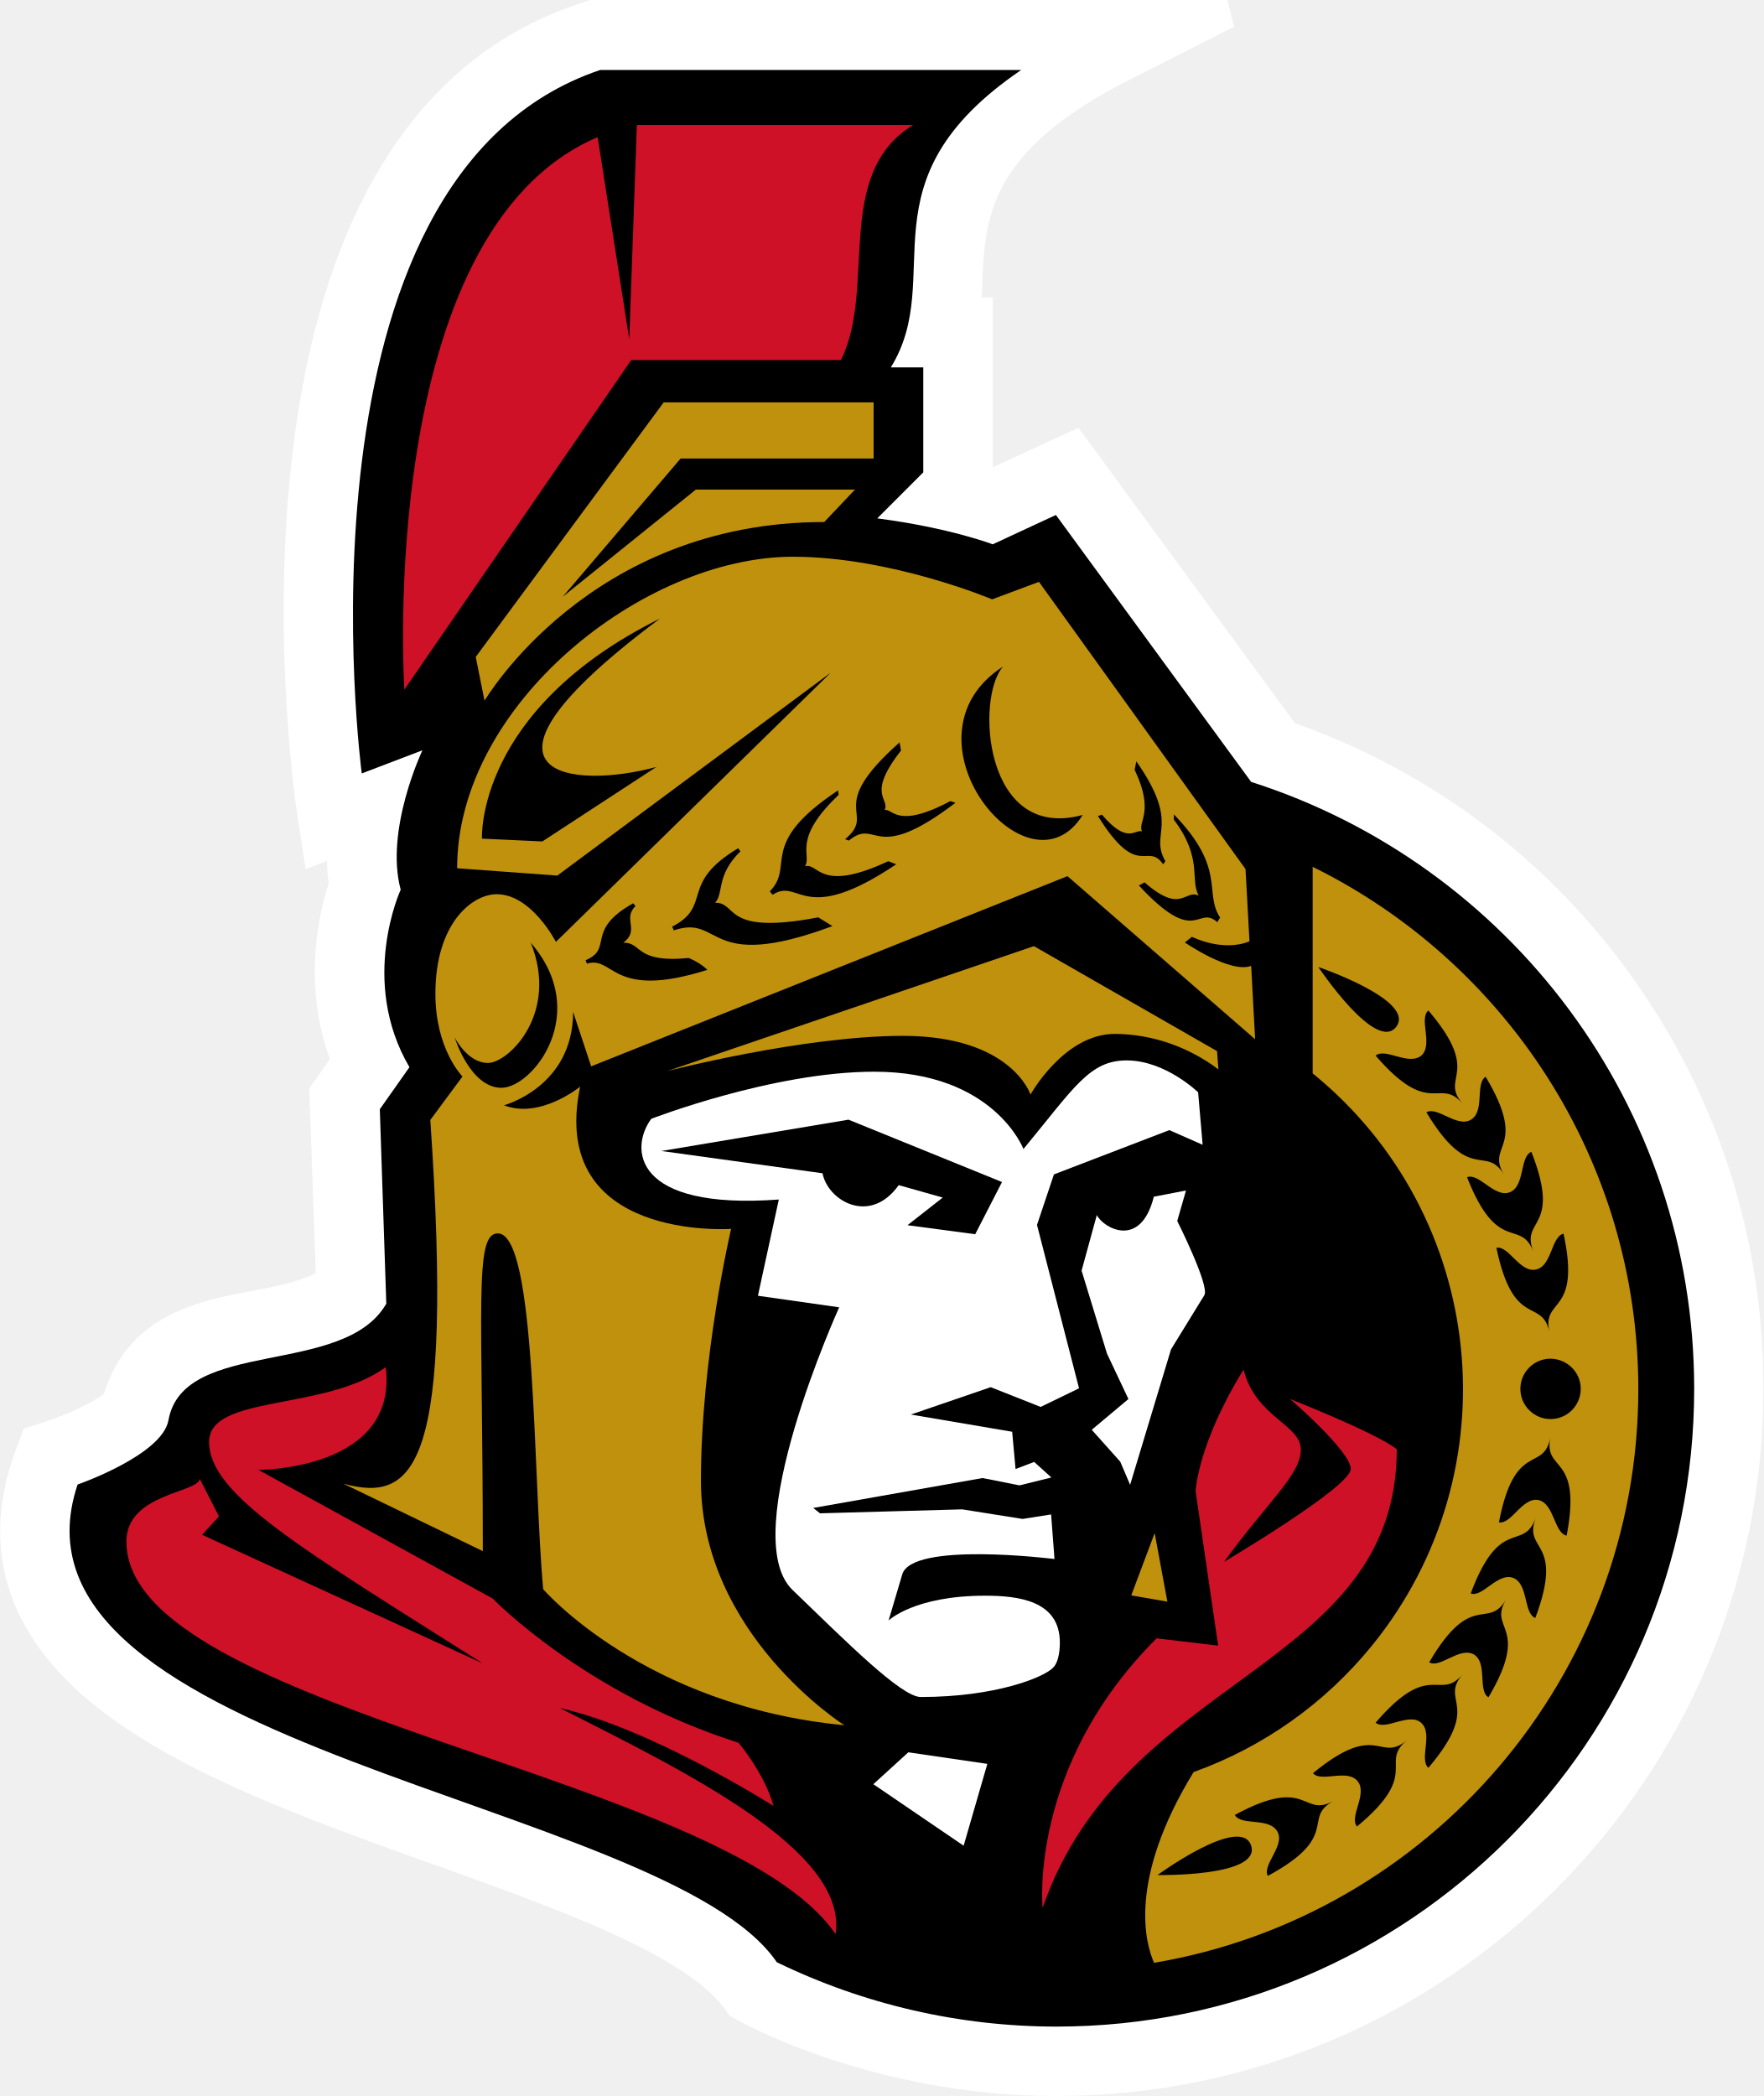
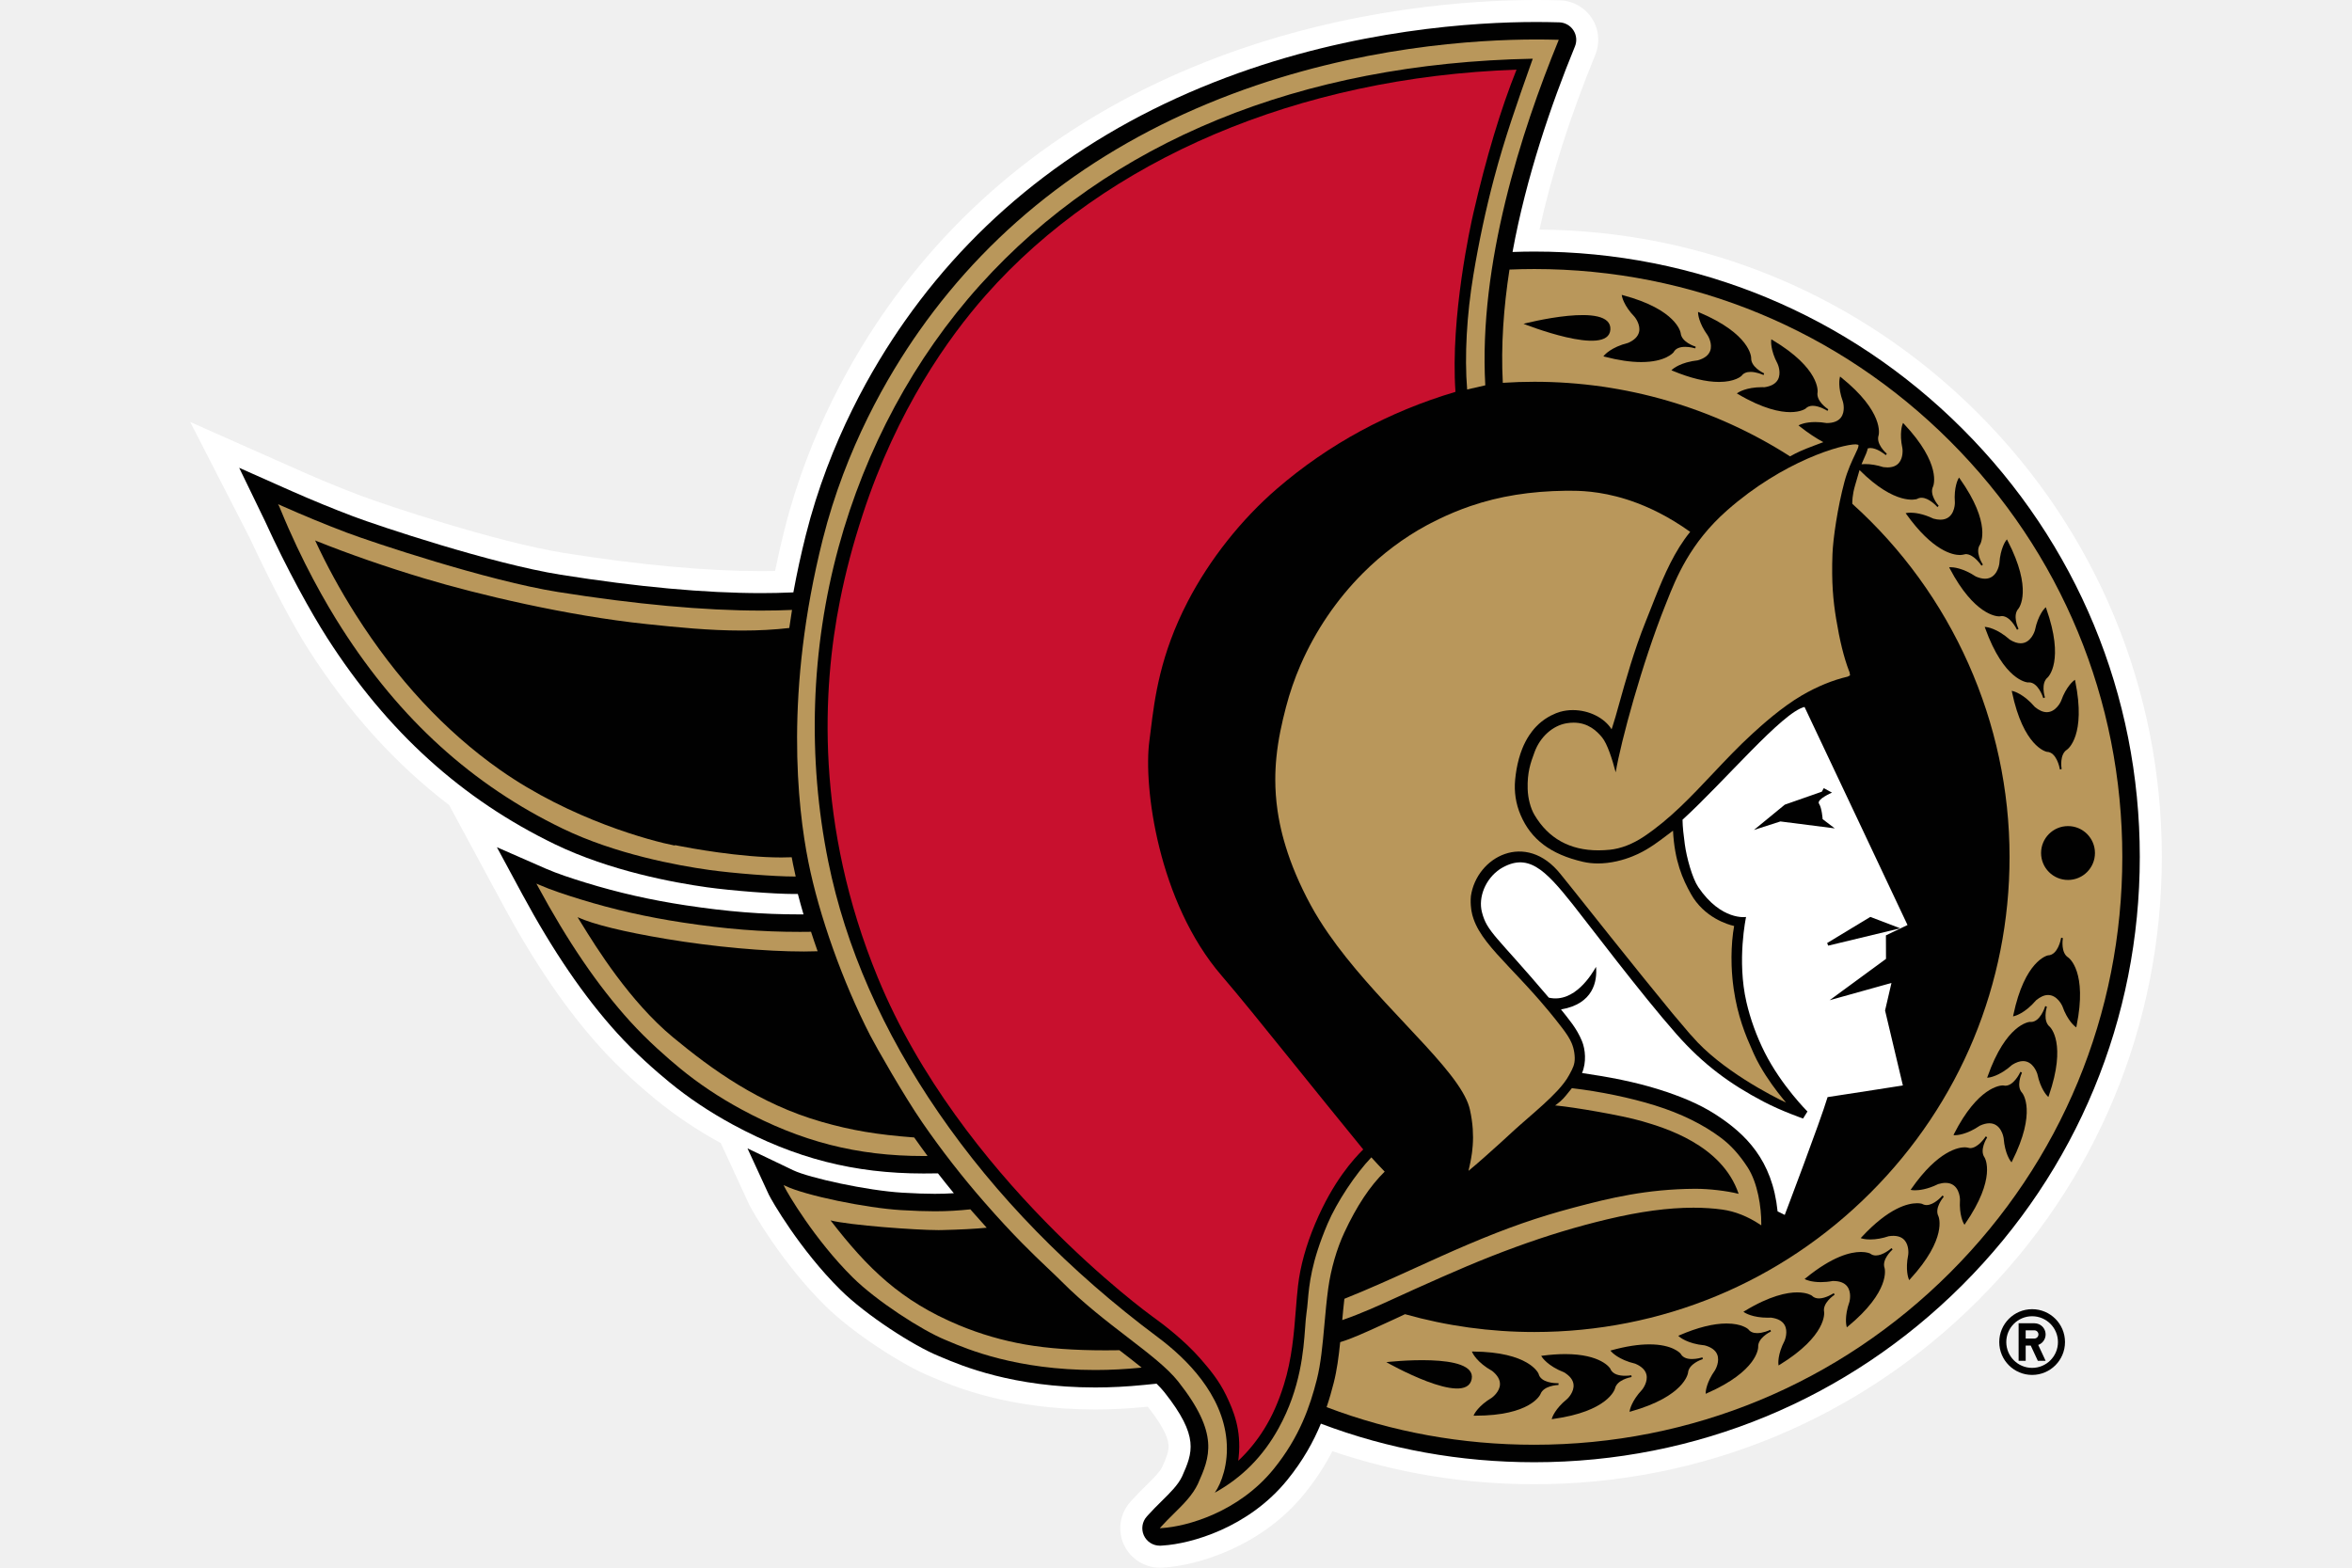
- <svg xmlns="http://www.w3.org/2000/svg" xmlns:xlink="http://www.w3.org/1999/xlink" version="1.1" id="Layer_1" x="0px" y="0px" width="625px" height="742.8px" viewBox="0 0 625 742.8" style="enable-background:new 0 0 625 742.8;" xml:space="preserve">
-   <style type="text/css">
- 	.st0{fill:#FFFFFF;}
- 	.st1{clip-path:url(#SVGID_2_);}
- 	.st2{fill:#CE1126;}
- 	.st3{fill:#BF910C;}
- </style>
-   <g>
-     <path class="st0" d="M374.4,742.8c-65.8,0-112.7-26.7-113.2-27l-2.7-1.5l-1.8-2.6c-14.4-19.2-59.1-35.2-102.3-50.7l-0.3-0.1   C91.4,638.5,26.6,615.3,6.3,571.1c-8.2-17.8-8.3-37.3-0.4-58.1l2.5-6.7l6.9-2.2c7.3-2.3,17.1-6.7,21.5-10.1   c8.8-28.3,34-33,52.4-36.5c8.4-1.6,16.4-3.1,22.7-6.3l-2.3-65.5l7.3-10.3c-9.7-26.7-3.9-51.6-0.4-62.4c-0.4-2.5-0.6-5.1-0.6-7.9   l-7.6,2.9l-2.8-18.3c-0.1-0.5-9.4-59.6-2.3-125.1c4.2-38.5,13.2-71.2,27-97.1c17.9-33.9,43.7-56.3,76.7-66.7L209,0h226l2.3,9.5   L400,28.4c-49.9,25.3-50.9,49-51.9,71.9c0,1.7-0.1,3.4-0.2,5.1h3.9v60.2l30.4-14l76.7,104.7c48.8,17.3,90.3,48.7,120.1,90.8   c30.2,42.6,46.1,92.8,45.9,145.2C625,630.4,512.6,742.8,374.4,742.8z" />
-     <path class="st0" d="M374.4,737.8c-63.8,0-108.8-25.2-110.7-26.3l-1.8-1l-1.2-1.7c-15.3-20.5-60.9-36.8-105-52.6   C94,634.1,30.2,611.2,10.8,569c-7.6-16.5-7.7-34.8-0.3-54.2l1.7-4.5l4.6-1.5c7.5-2.4,19.6-7.6,24.3-12c7.5-26.5,30.4-30.9,49-34.4   c10-1.9,19.5-3.7,26.9-8.3l-2.3-66.9l7.9-11.1c-11-27.5-3.9-53.9-0.9-62.7c-0.9-5.4-0.9-10.8-0.6-15.6l-8.8,3.3l-1.9-12.2   c-0.4-2.4-9.2-60.1-2.3-123.8c4.1-37.9,13-70,26.4-95.3c17.3-32.7,42.1-54.3,73.8-64.3l1.5-0.5H435l-37.3,18.9   c-52.5,26.6-53.6,53-54.6,76.2c-0.1,3.5-0.3,6.9-0.6,10.3h4.3v60.3c1.2,0.3,2.4,0.7,3.6,1l30.2-13.9l75.2,102.7   c98.6,34.3,164.5,127,164.2,231.7C620,627.6,509.8,737.8,374.4,737.8z" />
-     <path class="st0" d="M449.6,269l-72.2-98.6L351,182.5c-6.6-2.1-13.3-3.8-20.2-5.2l5.9-6v-50.9h-6.6c9.2-23.3-13.9-66.4,63-105.4   h-182c-127.3,40-91,272.3-91,272.3l13.7-5.2c0,0-5.3,16.4-1.9,32c0,0-13.2,31.8,2,63l-9.2,13l2.4,68.8c-24,20.9-68.2,5-76.9,42.6   c-7.1,9.5-30.4,16.8-30.4,16.8C-22.3,628.7,223,641.6,268.7,702.8c0,0,43.8,25,105.7,25c129.8,0,235.6-105.6,235.6-235.6   C610.2,391,545.6,301,449.6,269z" />
+ <svg xmlns="http://www.w3.org/2000/svg" fill="none" viewBox="0 0 960 640">
+   <g clip-path="url(#a)">
+     <path fill="#fff" d="M807.359 168.725c-47.88-47.875-111.376-74.466-178.997-75.003 4.87-22.296 12.45-46.097 22.62-70.942l.187-.469a16.127 16.127 0 0 0-1.453-14.892A16.135 16.135 0 0 0 636.655.14l-.474-.011C633.121.043 630.061 0 627 0c-25.356 0-75.93 3.023-129.77 23.285-56.891 21.407-102.393 55.928-135.253 102.61-13.545 19.246-31.796 50.563-41.812 90.46a375.615 375.615 0 0 0-3.806 16.738c-1.868.038-3.747.054-5.631.054-22.482 0-49.552-2.48-80.443-7.388-27.442-4.364-73.145-19.65-82.965-23.365a482.787 482.787 0 0 1-21.29-8.654l-8.291-3.662-40.11-17.809 24.1 46.954c9.373 19.986 17.936 36.177 24.233 46.012 16.403 25.612 35.356 46.608 57.348 63.422l21.929 40.61c12.9 23.924 25.973 43.052 39.955 58.487 7.781 8.585 16.393 16.122 22.242 20.928 8.058 6.626 17.063 12.678 26.771 17.984l11.422 24.77c1.203 2.598 13.253 23.86 31.078 41.52 11.506 11.4 31.875 24.393 42.887 28.895l1.357.57c8.389 3.555 30.668 12.992 66.136 12.992 6.558 0 13.45-.357 20.491-1.054l.895-.09c5.311 6.754 8.08 11.8 8.462 15.402.282 2.592-.702 4.998-2.618 9.325-1.006 2.028-3.566 4.55-6.53 7.473l-.118.117c-1.767 1.746-3.773 3.726-5.732 5.919l-.57.638a16.066 16.066 0 0 0-3.962 8.514 16.067 16.067 0 0 0 1.477 9.274c2.682 5.508 8.372 9.069 14.498 9.069.335 0 .67-.01 1.016-.027l.847-.058c12.827-.804 39.305-8.043 57.173-30.088 4.481-5.53 8.255-11.272 11.411-17.393 26.26 8.957 53.947 13.497 82.438 13.497 68.409 0 132.719-26.644 181.094-75.013 48.37-48.38 75.014-112.69 75.014-181.1 0-68.403-26.644-132.718-75.014-181.093Z" />
+     <path fill="#010101" d="M801.005 175.079c-46.678-46.677-108.731-72.38-174.745-72.38-2.9 0-5.892.065-8.899.171 5.631-30.838 15.914-60.542 25.293-83.47l.186-.463a7.114 7.114 0 0 0-.639-6.59 7.15 7.15 0 0 0-5.78-3.225l-.49-.01a309.222 309.222 0 0 0-8.93-.13c-24.744 0-74.099 2.955-126.604 22.712-55.172 20.758-99.268 54.193-131.069 99.374-13.109 18.618-30.769 48.913-40.45 87.474a368.658 368.658 0 0 0-5.056 23.29l-.868.038c-3.986.175-8.1.266-12.225.266-22.956 0-50.499-2.523-81.858-7.5-28.113-4.47-74.727-20.054-84.733-23.838a502.41 502.41 0 0 1-24.51-10.05l-3.8-1.68-18.197-8.086 10.538 21.769c9.017 19.778 18.847 37.464 25.362 47.64 24.541 38.322 54.964 65.897 93.003 84.296 22.471 10.869 48.514 15.654 62.038 17.538 10.128 1.41 27.383 2.74 35.505 2.74h.011l1.565-.015c.708 2.74 1.48 5.524 2.31 8.345-.485 0-.969.005-1.448.005-15.499 0-29.454-1.112-46.672-3.714-14.248-2.156-27.56-5.174-40.695-9.213-5.663-1.746-11.565-3.652-16.414-5.775l-19.922-8.73 10.331 19.135c12.56 23.275 25.223 41.829 38.71 56.715 7.414 8.18 15.669 15.403 21.29 20.023 7.791 6.408 16.53 12.252 25.973 17.372 25.488 13.801 49.498 19.96 77.84 19.96.361 0 .728-.006 1.101-.011l4.78-.043a376.322 376.322 0 0 0 6.482 8.106c-2.618.17-5.088.245-7.76.245-3.683 0-7.893-.15-13.242-.463-14.365-.846-38.007-6.03-44.511-9.133l-18.713-8.958 8.69 18.847c1.065 2.288 12.615 22.428 29.253 38.912 10.448 10.346 29.778 22.8 40.035 26.99l1.389.585c7.925 3.358 28.985 12.278 62.623 12.278h.005c6.265 0 12.854-.34 19.597-1.01l5.381-.538c1.24 1.213 2.326 2.39 3.225 3.523 14.318 18.107 11.507 24.605 7.18 34.372-1.65 3.465-4.769 6.536-8.377 10.097l-.106.106c-1.762 1.74-3.583 3.534-5.355 5.52l-.57.633a7.127 7.127 0 0 0-1.191 7.665 7.13 7.13 0 0 0 6.509 4.22c.149 0 .298 0 .452-.011l.846-.059c11.364-.708 34.846-7.153 50.755-26.777 6.45-7.957 10.703-15.7 13.705-22.97 27.548 10.447 56.859 15.748 87.122 15.748 66.008 0 128.067-25.707 174.744-72.384 46.677-46.677 72.379-108.737 72.379-174.74 0-66.008-25.702-128.067-72.38-174.744" />
+     <path fill="#B9975B" d="M866.251 349.82c0 64.103-24.962 124.369-70.293 169.7-45.325 45.325-105.59 70.292-169.693 70.292-29.518 0-58.014-5.173-84.79-15.355 1.154-3.428 2.085-6.733 2.884-9.862 1.32-5.152 2.06-10.762 2.656-16.67 2.48-.74 5.838-1.985 12.513-4.987 7.92-3.566 13.108-6.03 13.944-6.424 17.096 4.822 34.856 7.27 52.793 7.27 51.808 0 100.513-20.177 137.152-56.811 36.634-36.634 56.811-85.344 56.811-137.152 0-54.869-23.392-107.395-64.182-144.146-.027-.65-.064-3.572 1.181-7.697.298-.984.602-2.043.9-3.092.298-1.059.585-2.06.867-2.986 14.647 14.647 23.174 11.938 23.477 11.8a3.541 3.541 0 0 1 1.831-.495c3.002 0 6.11 3.38 6.456 3.763l.043.053.053-.058-.053.048.245-.256.25-.26v-.006c-.426-.484-3.902-4.64-2.278-7.904.154-.362 3.608-9.08-11.874-25.52l-.384-.41-.213.521c-.058.15-1.383 3.598-.074 9.745l.053.405c0 .037.42 3.518-1.506 5.706-1.043 1.186-2.608 1.788-4.636 1.788l-1.671-.117c-2.603-.83-5.099-1.25-7.414-1.25l-1.49.063c.276-.702.59-1.426.952-2.203.666-1.432 1.294-2.88 1.608-4.263l.974-.155c2.826 0 5.945 2.565 6.312 2.874l.053.048.043-.064-.048.059.213-.293.207-.293c-.462-.404-4.508-4.055-3.342-7.51.101-.383 2.32-9.495-15.286-23.642l-.442-.356-.133.548c-.037.154-.872 3.758 1.272 9.665l.102.389c.01.037.974 3.688-.895 6.131-1.139 1.496-3.118 2.257-5.817 2.262a26.93 26.93 0 0 0-4.604-.415c-4.13 0-6.307 1.07-6.397 1.118l-.5.25.441.351c3.625 2.88 6.829 4.945 9.698 6.488l-.932.352c-.83.314-1.682.644-2.592.968-2.24.81-4.45 1.735-5.908 2.374a44.37 44.37 0 0 0-4.146 2.113c-31.141-19.922-67.232-30.454-104.377-30.454-4.274 0-8.59.143-12.875.425-.804-15.147.33-30.784 2.725-46.235 3.38-.144 6.776-.219 10.15-.219 64.103 0 124.368 24.968 169.693 70.293 45.33 45.33 70.293 105.596 70.293 169.699" />
+     <path fill="#fff" d="m772.024 401.285-2.608 11.236 7.265 30.609s-21.262 3.332-30.726 4.758c-2.91 9.767-17.489 48.093-17.489 48.093l-2.917-1.442c-2.118-20.939-13.018-31.647-25.467-39.663-6.988-4.492-14.972-7.573-22.588-9.995-10.288-3.268-20.965-5.248-31.764-6.829 1.863-4.385 1.346-9.67-.006-12.976-2.214-5.429-5.556-9.122-8.574-12.976 13.29-2.262 14.828-11.661 14.296-17.393-1.677 2.927-8.782 14.95-19.272 12.582-21.561-25.404-25.234-26.782-27.32-34.979-1.49-5.854 1.261-13.38 7.414-17.537 11.251-6.993 18.272.107 29.656 14.419 6.052 7.605 27.91 36.607 42.281 52.91 10.99 12.475 21.987 20.5 35.612 27.638 7.489 3.928 16.132 6.888 16.132 6.888l1.788-2.859s-10.66-10.623-17.451-24.12c-3.338-6.627-5.86-13.658-7.452-20.513-3.97-17.128-.154-34.782-.154-34.782s-10.097 1.666-19.496-12.183c-2.464-3.63-4.774-12.092-5.504-17.484-.516-3.843-.878-6.823-.936-10.032 17.276-15.76 40.796-43.953 49.796-46.044 2.72 5.647 42.036 89.022 42.036 89.022l-8.814 4.23.037 9.592-23.013 16.877 25.239-7.047h-.001Z" />
+     <path fill="#C8102E" d="M505.402 596.347c.106-.766.165-1.309.18-1.474 1.15-11.177-2.054-18.92-5.141-25.297-2.911-6.014-6.749-10.629-10.432-14.84-6.573-7.53-15.19-14.103-19.735-17.35-.782-.559-78.484-56.774-111.978-138.27-25.707-62.5-22.588-118.21-15.45-153.94 2.357-11.81 5.28-22.875 9.196-34.84l.123-.393c13.976-42.755 34.968-72.188 50.116-89.352 49.082-55.635 127.901-89.108 216.71-92.147-6.429 16.037-12.353 35.74-17.632 58.653-.985 4.29-9.426 42.094-7.292 72.874-27.282 8.1-51.755 21.37-72.762 39.46-14.631 12.598-27.591 28.975-36.496 46.113-11.326 21.811-13.513 39.524-15.11 52.457-.192 1.56-.378 3.06-.57 4.492-2.496 18.586 3.593 65.774 29.497 95.82 7.1 8.244 16.957 20.47 29.438 35.941l.16.202c8.298 10.289 17.66 21.897 28.193 34.793-3.795 3.81-12.22 12.79-19.63 30.359-3.704 8.782-6.05 17.27-6.977 25.223-.367 3.13-.623 6.413-.9 9.878-.745 9.458-1.58 20.113-4.901 30.667-2.22 7.063-4.774 12.795-8.032 18.038-3.023 4.875-6.802 9.458-10.575 12.933Z" />
+     <path fill="#010101" d="m763.394 374.32-17.623 10.671.437 1.065 29.385-7.079-12.199-4.657Zm-19.468-39.918s-.282-4.508-1.464-6.28c-1.181-1.772 5.29-4.535 5.29-4.535l-3.347-1.83-.809 1.452-15.11 5.29-12.593 10.326 10.8-3.475 22.188 2.831-4.955-3.779Zm-60.809-190.623c.756-1.448 2.342-2.177 4.71-2.177 1.933 0 3.716.5 4.056.601l.07.016.095-.34.043-.362c-.591-.186-5.76-1.89-6.094-5.525-.064-.393-1.709-9.623-23.525-15.466l-.543-.144.096.553c.026.16.718 3.806 5.088 8.356l.234.288c.021.032 2.374 2.991 1.65 5.977-.442 1.83-1.948 3.32-4.412 4.412-6.962 1.74-9.67 4.945-9.783 5.083l-.357.436.543.139c5.541 1.453 10.55 2.187 14.882 2.187 9.947 0 13.082-3.816 13.247-4.034Z" />
+     <path fill="#010101" d="M714.518 151.827c2.352 0 4.758 1.038 5.221 1.246l.064.031.149-.33.09-.35c-.558-.267-5.444-2.667-5.28-6.313-.005-.394-.356-9.767-21.156-18.559l-.521-.219.02.56c.006.16.187 3.863 3.876 8.968l.197.33c.02.032 1.942 3.289.814 6.147-.692 1.746-2.39 3.018-4.982 3.758-7.132.76-10.256 3.565-10.39 3.688l-.415.378.522.218c7.25 3.012 13.604 4.545 18.9 4.545 6.54 0 9.064-2.347 9.213-2.496.761-1.064 2.001-1.602 3.678-1.602Z" />
+     <path fill="#010101" d="M741.87 160.107c.048-.388.99-9.718-18.4-21.3l-.484-.293-.059.565c-.015.159-.346 3.842 2.598 9.399l.154.367c.016.037 1.474 3.523-.042 6.2-.927 1.634-2.784 2.657-5.45 3.034l-.959-.016c-6.53 0-9.707 2.145-9.84 2.236l-.464.314.485.287c10.288 6.073 17.266 7.35 21.305 7.35 4.231-.005 6.126-1.335 6.26-1.437.718-.76 1.702-1.15 2.921-1.15 2.65 0 5.589 1.81 5.935 2.028l.064.038.191-.304.139-.335c-.517-.335-5.025-3.39-4.354-6.983Zm59.107 66.385 1.357-.277c3.183 0 6.078 4.183 6.398 4.662l.037.053.298-.202.26-.25c-.335-.516-3.23-5.13-1.165-8.143.202-.341 4.827-8.495-8.228-26.92l-.33-.458-.282.49c-.075.132-1.88 3.384-1.416 9.68l-.01.362c0 .272-.144 6.67-5.882 6.67-.883 0-1.868-.155-2.874-.432-4.396-2.113-7.76-2.427-9.367-2.427-.89 0-1.384.09-1.405.096l-.554.106.33.458c10.762 14.999 18.873 16.622 21.864 16.622l.969-.09Z" />
+     <path fill="#010101" d="m816.156 251.62.9-.117c3.395 0 5.897 4.965 6.174 5.53l.031.058.32-.154.298-.219c-.266-.553-2.491-5.53-.032-8.223.25-.308 5.955-7.75-4.44-27.799l-.26-.5-.34.447c-.102.128-2.321 3.082-2.742 9.351l-.058.405c-.043.24-.953 5.86-5.79 5.86-1.134 0-2.412-.314-3.742-.894-5.45-3.614-9.469-3.8-10.22-3.8l-.691.032.26.495c9.98 18.995 19.119 19.538 20.13 19.538l.202-.01Z" />
+     <path fill="#010101" d="m827.717 278.606.437-.027c3.65 0 5.599 5.679 5.823 6.355l.02.074.341-.116.325-.165c-.18-.591-1.703-5.823 1.107-8.154.288-.272 6.967-6.856-.559-28.145l-.186-.532-.404.394c-.117.111-2.731 2.735-4.013 8.904l-.107.372c-.016.048-1.549 5.057-5.743 5.057-1.341 0-2.826-.5-4.38-1.459-5.376-4.753-9.554-5.173-9.73-5.184l-.564-.053.197.532c7.638 21.253 16.979 22.12 17.436 22.147Z" />
+     <path fill="#010101" d="M830.583 288.64c-4.662-5.445-8.75-6.44-8.92-6.483l-.543-.123.112.549c4.636 22.103 13.764 24.254 14.216 24.344 3.954.075 5.19 6.387 5.322 7.132l.016.075.352-.064.34-.128c-.096-.607-.883-5.998 2.225-7.92.32-.223 7.845-5.822 3.332-27.953l-.117-.548-.453.335c-.122.096-3.082 2.337-5.2 8.266l-.154.346c-.021.048-1.99 4.274-5.684 4.274-1.533 0-3.178-.724-4.844-2.103m-173.291-154.06c.798-11.816-35.447-2.39-35.447-2.39s34.675 13.812 35.447 2.39Zm-21.22 430.486.07.346v-.043l.01.043-.021-.718-.314.005c-1.166 0-6.999-.186-7.83-3.875-.149-.362-4.066-8.883-26.643-9.064h-.565l.235.511c.069.16 1.847 3.96 8.058 7.425 2.15 1.73 3.21 3.56 3.161 5.445-.08 3.07-3.124 5.312-3.156 5.338l-.197.154c-5.487 3.274-7.121 6.653-7.19 6.797l-.24.51.772.006c22.402 0 26.378-8.43 26.543-8.808 1.266-3.407 6.7-3.705 7.318-3.726l-.011-.346Z" />
+     <path fill="#010101" d="m665.916 562.173-.058-.34.117.33-.006-.038.016.037-.122-.707-.07.01.06.229v.112l-.06-.341a16.19 16.19 0 0 1-2.442.186c-2.284 0-5.18-.49-6.084-2.906-.149-.244-3.763-5.945-18.426-5.945-2.837 0-5.94.219-9.224.65l-.553.074.298.474c.096.15 2.384 3.667 9.01 6.238 2.37 1.42 3.673 3.087 3.88 4.955.347 3.06-2.357 5.695-2.384 5.721l-.303.288c-4.875 3.955-6.009 7.478-6.052 7.627l-.17.537.559-.074c22.375-3.066 25.164-12.018 25.276-12.423.782-3.534 6.1-4.582 6.733-4.694h.005Z" />
+     <path fill="#010101" d="m694.86 554.143-.074.02c-.362.113-2.21.655-4.178.655-2.29 0-3.843-.713-4.636-2.176-.123-.155-3.204-3.811-12.769-3.811-4.45 0-9.612.803-15.344 2.384l-.543.15.362.43c.117.133 2.869 3.306 9.793 4.934 2.534 1.08 4.056 2.55 4.524 4.375.767 2.975-1.549 5.967-1.575 5.999l-.218.282c-4.317 4.609-4.961 8.27-4.988 8.425l-.09.559.543-.155c21.737-6.12 23.264-15.376 23.323-15.786.282-3.62 5.434-5.392 6.02-5.583l-.107-.33.165.314-.011-.037.021.032-.218-.681Z" />
+     <path fill="#010101" d="m722.574 542.892-.064.032.122.202.032.107-.154-.309c-.469.218-2.927 1.315-5.307 1.315-1.623 0-2.837-.522-3.64-1.602-.101-.096-2.57-2.326-8.851-2.326-5.365 0-11.821 1.612-19.187 4.795l-.517.224.42.372c.128.117 3.29 2.88 10.374 3.54 2.661.718 4.375 1.964 5.088 3.704 1.166 2.842-.713 6.126-.734 6.153l-.117.234c-3.694 5.205-3.832 8.957-3.832 9.117l-.016.564.516-.229c20.683-9.064 20.922-18.441 20.917-18.857-.213-3.619 4.64-6.088 5.2-6.36l-.15-.314.203.287-.016-.031.021.031-.308-.649Z" />
+     <path fill="#010101" d="m748.468 527.928-.053.037.143.187.043.106-.186-.293c-.33.219-3.31 2.108-5.993 2.108-1.182 0-2.145-.372-2.917-1.15-.074-.053-1.91-1.314-5.966-1.314-4.066 0-11.097 1.32-21.465 7.627l-.48.292.469.31c.128.084 3.21 2.107 9.484 2.107l1.278-.032c2.735.34 4.604 1.341 5.556 2.964 1.55 2.656.139 6.164.123 6.2l-.085.235c-2.944 5.669-2.56 9.41-2.54 9.57l.065.559.479-.293c19.235-11.837 18.176-21.151 18.117-21.566-.713-3.556 3.758-6.675 4.269-7.015l-.192-.293.24.26-.022-.036.032.032-.399-.602Z" />
+     <path fill="#010101" d="m772.046 509.534-.053.043v.005c-.362.309-3.486 2.96-6.34 2.96-.877 0-1.644-.25-2.346-.794-.048-.021-1.288-.644-3.752-.644-4.311 0-11.726 1.858-22.546 10.688l-.431.356.505.245c.086.043 2.172 1.032 6.11 1.032 1.56 0 3.21-.154 4.839-.468h.202c2.666 0 4.593.745 5.721 2.204 1.88 2.416.974 6.057.964 6.094l-.053.245c-2.135 6.02-1.23 9.67-1.193 9.83l.139.543.436-.357c17.415-14.375 15.078-23.46 14.967-23.86-1.203-3.427 2.794-7.126 3.252-7.542l-.23-.255.278.218-.027-.032.032.027-.474-.538Z" />
+     <path fill="#010101" d="m792.861 488.06-.043.053c-.351.405-3.443 3.848-6.456 3.848-.638 0-1.24-.16-1.841-.5-.032-.01-.735-.25-2.055-.25-3.656 0-11.454 1.799-22.61 13.822l-.377.415.527.176c.048.01 1.219.383 3.348.383 2.373 0 4.944-.452 7.573-1.33 2.89-.443 5.067.095 6.408 1.596 1.933 2.166 1.565 5.626 1.56 5.663l-.049.41c-1.23 6.158.145 9.59.203 9.74l.219.521.377-.415c15.27-16.643 11.704-25.318 11.534-25.702-1.66-3.225 1.788-7.44 2.182-7.909l-.26-.228.303.18-.032-.026.037.021-.548-.468Z" />
+     <path fill="#010101" d="m810.514 463.914-.038.059c-.33.5-3.182 4.742-6.376 4.742l-1.384-.277-.803-.058c-2.337 0-10.805 1.219-21.748 16.909l-.319.463.554.096c.015.005.452.08 1.24.08 1.628 0 5.03-.336 9.447-2.528 1.096-.33 2.113-.496 3.018-.496 5.636 0 5.865 6.318 5.87 6.59l.011.32c-.383 6.333 1.469 9.574 1.549 9.707l.287.49.314-.469c12.822-18.59 8.09-26.686 7.872-27.037-2.086-2.96.73-7.595 1.07-8.144h.005l-.293-.186.325.133-.037-.021.042.016-.606-.389Z" />
+     <path fill="#010101" d="m825.287 437.931-.313-.143.339.09-.037-.021.039.01-.651-.298-.031.064c-.271.58-2.731 5.605-6.143 5.605l-.925-.118h-.096c-1.006 0-10.118.554-19.911 19.8l-.203.527h.586c.745 0 4.742-.192 10.166-3.896 1.415-.65 2.715-.98 3.87-.98 4.769 0 5.742 5.546 5.779 5.78l.07.41c.5 6.26 2.762 9.187 2.857 9.314l.352.442.25-.506c10.134-20.187 4.333-27.548 4.067-27.873-2.486-2.645-.321-7.648-.065-8.207Z" />
+     <path fill="#010101" d="M835.455 411.023v-.005l-.33-.107.351.048-.037-.01h.037l-.681-.208-.021.064c-.213.67-2.135 6.403-5.812 6.403l-.469-.027c-.393.032-9.724.963-17.223 22.269l-.186.532.559-.053c.175-.016 4.353-.468 9.644-5.216 1.612-1.016 3.108-1.527 4.454-1.527 4.163 0 5.727 4.97 5.743 5.019l.085.228c1.315 6.26 3.982 8.905 4.099 9.017l.404.393.186-.532c7.377-21.348.655-27.878.352-28.166-2.8-2.288-1.341-7.494-1.155-8.122Z" />
+     <path fill="#010101" d="M844.198 390.906c-3.087-1.906-2.305-7.303-2.21-7.91l-.34-.058.277-.01.074.01-.037-.01h.037l-.702-.118-.01.07h-.006c-.128.729-1.357 7.057-5.386 7.148-.383.08-9.506 2.24-14.126 24.35l-.117.548.548-.128c.17-.043 4.253-1.032 8.868-6.445 1.708-1.427 3.358-2.145 4.89-2.145 3.69 0 5.664 4.22 5.685 4.263l.112.224c2.123 6.024 5.125 8.297 5.253 8.388l.452.335.112-.554c4.497-22.13-3.034-27.719-3.375-27.958m-278.359 165.18s32.53 18.56 34.846 6.94c2.235-11.224-34.846-6.94-34.846-6.94Zm278.25-218.841c-6.073 0-10.996 4.923-10.996 10.996s4.923 10.996 10.996 10.996c6.072 0 10.996-4.923 10.996-10.996s-4.923-10.996-10.996-10.996Z" />
+     <path fill="#B9975B" d="M573.563 418.009c11.278 12.007 21.22 22.604 25.042 31.04.202.447.388.889.559 1.32.186.489.352.984.5 1.485.112.378.213.75.293 1.118.32 1.415.564 2.783.755 4.098.192 1.31.325 2.576.41 3.784.08 1.214.118 2.38.118 3.497a48.219 48.219 0 0 1-.133 3.358 48.01 48.01 0 0 1-.245 2.48l-.096.735c-.373 2.661-.899 5.003-1.378 7.068 3.763-3.082 9.021-7.787 13.141-11.534l1.091-.995c1.41-1.293 2.639-2.421 3.554-3.268.5-.463 1.007-.926 1.524-1.389.521-.463 1.048-.936 1.586-1.41 1.075-.953 2.192-1.922 3.336-2.917 4.28-3.731 8.649-7.531 12.034-11.188 2.022-2.187 3.7-4.327 4.781-6.36l.323-.596c1.219-2.262 2.038-3.795 1.99-6.488a16.413 16.413 0 0 0-.18-2.076 15.827 15.827 0 0 0-1.065-3.89c-.857-2.028-2.134-3.939-3.88-6.222a211.458 211.458 0 0 0-5.44-6.84 269.767 269.767 0 0 0-3.959-4.651 351.051 351.051 0 0 0-2.432-2.747 435.885 435.885 0 0 0-2.752-3.023 284.108 284.108 0 0 0-1.677-1.804c-.442-.479-.888-.953-1.324-1.427-.532-.564-1.061-1.122-1.581-1.676-.091-.101-.182-.197-.272-.293-.346-.367-.691-.729-1.032-1.09-.372-.395-.74-.789-1.107-1.172-7.297-7.754-12.412-13.46-14.594-19.783a18.22 18.22 0 0 1-.851-3.268c-.043-.224-.065-.452-.097-.681-.01-.075-.02-.144-.026-.213a23.035 23.035 0 0 1-.117-5.136c2.32-16.074 22.417-26.841 36.628-8.968l5.55 6.903s26.155 33.01 40.132 49.945l7.195 8.489c.261.277.486.522.677.713 11.79 13.85 33.291 24.813 38.449 27.182-.373-.442-.804-.953-1.273-1.522-2.57-3.14-6.354-8.122-9.462-13.642a58.854 58.854 0 0 1-2.348-4.609c-.139-.304-.277-.612-.415-.92a162.827 162.827 0 0 1-2.347-5.45c-1.507-3.726-2.922-7.82-4.056-12.556a85.895 85.895 0 0 1-1.415-7.377l-.065-.426c-.117-.852-.223-1.687-.32-2.507-.063-.57-.121-1.134-.175-1.687a73.943 73.943 0 0 1-.197-2.491c-.005-.059-.01-.112-.01-.17a66.675 66.675 0 0 1-.123-2.449 87.09 87.09 0 0 1-.058-3.65c.006-1.161.038-2.263.086-3.295.087-2.175.272-4.345.552-6.504.006-.07.016-.128.027-.192.154-1.208.315-2.102.416-2.64a25.384 25.384 0 0 1-3.041-.915c-2.687-.985-6.455-2.816-9.883-6.09a25.614 25.614 0 0 1-4.7-6.05c-3.432-6.116-6.684-13.488-7.328-25.857-.788.58-1.57 1.176-2.363 1.778-3.588 2.72-7.297 5.54-11.901 7.717-2.513 1.187-7.127 3.034-12.61 3.662a33.207 33.207 0 0 1-3.757.224 29.61 29.61 0 0 1-3.161-.17 25.875 25.875 0 0 1-3.013-.517c-13.077-3.034-21.144-9.101-25.397-19.086a29.312 29.312 0 0 1-2.028-7.073 30.78 30.78 0 0 1-.331-3.651c-.032-1.236.01-2.47.133-3.72.26-2.726.735-5.68 1.554-8.623a37.841 37.841 0 0 1 1.305-3.907 30.877 30.877 0 0 1 2.87-5.562c.387-.585.797-1.16 1.234-1.714a23.575 23.575 0 0 1 3.767-3.837 22.24 22.24 0 0 1 2.768-1.91c.33-.198.67-.384 1.016-.565a25.66 25.66 0 0 1 2.173-.995 18.836 18.836 0 0 1 1.623-.56 18.958 18.958 0 0 1 5.231-.718c6.616 0 12.907 3.167 15.813 7.835.1-.277.203-.58.315-.9.76-2.262 1.708-5.646 2.82-9.644 2.545-9.117 6.02-21.603 10.8-33.472a717.964 717.964 0 0 0 2.112-5.323 524.187 524.187 0 0 1 1.635-4.146c3.864-9.692 8.084-19.384 14.406-27.112-8.792-6.296-17.042-10.235-24.254-12.694a68.683 68.683 0 0 0-1.782-.585c-11.14-3.513-19.592-3.513-23.425-3.513l-1.372.005c-14.413.192-26.969 2.188-38.913 6.275a115.725 115.725 0 0 0-12.774 5.274 142.249 142.249 0 0 0-3.289 1.65c-.521.277-1.048.538-1.575.82-9.58 5.163-18.414 11.827-26.212 19.645-.02.022-.038.043-.059.059-10.608 10.645-19.304 23.413-25.372 37.374a118.337 118.337 0 0 0-5.972 17.297c-1.65 6.344-3.177 13.11-3.901 20.507a92.138 92.138 0 0 0-.446 9.203c.01 3.97.286 8.116.919 12.475.25 1.74.561 3.513.933 5.323a98.923 98.923 0 0 0 2.385 9.287c2.262 7.409 5.562 15.371 10.224 23.978 2.129 3.928 4.571 7.807 7.211 11.624 9.128 13.179 20.79 25.612 31.365 36.874Z" />
+     <path fill="#B9975B" d="m636.231 16.252-.506-.01a293.904 293.904 0 0 0-8.728-.123c-24.26 0-72.64 2.89-124.092 22.253-53.804 20.241-96.787 52.814-127.747 96.804-12.758 18.128-29.944 47.608-39.365 85.104-15.573 62.011-10.352 109.04-5.854 131.548 4.359 21.86 14.024 48.998 25.212 70.825 2.246 4.391 13.716 24.579 21.332 35.628a360.077 360.077 0 0 0 25.292 32.51c12.098 13.837 19.773 21.113 25.936 26.968 2.113 2 3.938 3.73 5.679 5.476 8.798 8.835 18.431 16.24 26.931 22.77 8.686 6.674 16.186 12.438 20.566 17.973 17.032 21.535 12.875 30.913 8.069 41.77-2.188 4.641-5.908 8.314-9.852 12.2-1.72 1.697-3.497 3.448-5.157 5.3l-.565.639.852-.059c10.203-.638 31.306-6.445 45.66-24.147 10.64-13.13 14.845-25.75 17.554-36.357 1.692-6.622 2.39-14.387 3.13-22.6.43-4.826.883-9.808 1.548-14.705 1.08-7.888 3.486-16.228 6.6-22.886 5.035-10.789 10.432-18.921 16.452-24.824-1.853-1.895-3.652-3.853-5.44-5.823-6.45 6.733-14.099 18.272-17.84 27.049-6.712 15.754-7.516 24.898-8.101 31.577-.155 1.794-.293 3.343-.522 4.828-.245 1.597-.388 3.662-.564 6.052-.67 9.234-1.789 24.685-10.82 41.056-6.36 11.518-14.892 20.145-26.053 26.34 2.703-3.869 5.662-11.73 4.784-21.433-1.687-18.708-16.19-33.195-28.06-42.052-36.085-26.947-66.178-57.764-89.436-91.598-22.839-33.222-37.997-67.727-45.06-102.557-8.59-42.408-7.132-86.802 4.216-128.402 10.974-40.216 30.933-77.201 57.721-106.97 52.766-58.65 130.776-90.596 225.615-92.406l-1.096 3.097c-5.104 14.44-10.378 29.375-14.732 45.826-3.375 12.758-6.126 25.638-8.415 39.386-2.693 16.228-3.656 33.062-2.539 46.72l7.404-1.693c-2.784-49.557 14.695-103.664 29.8-140.585l.191-.469ZM752.83 196.714c1.272-4.753 3.103-8.585 4.316-11.124.926-1.932 1.48-3.098 1.416-3.763l-.021-.17-.139-.09-.942-.171c-5.625 0-29.465 6.642-52.548 26.98-15.136 13.332-20.805 27.649-24.557 37.123l-.618 1.549c-9.484 23.716-18.122 55.507-20.272 68.248-1.416-5.391-3.423-11.698-5.589-14.3-2.129-2.566-5.647-5.978-11.565-5.978-.916 0-1.885.08-2.864.245-5.674.942-10.804 5.551-13.077 11.725l-.064.181c-1.533 4.157-2.975 8.074-2.768 14.94.112 3.81 1.171 7.861 2.768 10.56 5.674 9.607 14.45 14.477 26.08 14.477 1.5 0 3.066-.08 4.657-.24 4.524-.452 9.335-2.31 13.913-5.37 10.57-7.063 19.117-16.132 28.171-25.734 5.13-5.434 10.437-11.06 16.153-16.281 3.518-3.21 11.763-10.725 20.177-15.632 6.27-3.651 12.556-6.227 18.698-7.659l.969-.532-.202-1.24-.224-.564c-2.086-5.44-3.805-12.418-5.269-21.343-1.198-7.366-1.91-14.653-1.485-26.293.229-6.397 2.118-19.203 4.886-29.544ZM577.804 517.562c6.84-3.114 13.913-6.334 21.343-9.495 16.228-6.887 28.337-11.113 43.207-15.073 14.924-3.976 29.928-7.553 49.408-7.675h.33c5.588 0 12.688.84 17.553 2.054-6.765-20.087-30.396-27.01-39.348-29.63-8.51-2.49-28.193-5.753-34.644-6.365l-.92-.085.75-.543c2.118-1.544 3.305-3.023 4.795-4.897l1.187-1.469.123-.144.191.027c11.411 1.336 23.7 3.89 33.712 7.01 10.613 3.305 19.688 7.76 26.974 13.247 4.024 3.029 7.451 6.823 10.794 11.938 4.21 6.435 5.668 16.484 5.631 23.131v.644l-.538-.356c-5.035-3.316-10.203-5.36-15.36-6.078-3.688-.511-7.654-.767-11.79-.767-10.298 0-21.805 1.549-35.159 4.737-12.422 2.96-24.658 6.664-37.406 11.326-14.274 5.211-25.51 10.155-41.014 17.106a803.77 803.77 0 0 0-7.078 3.22c-7.569 3.465-14.765 6.76-22.69 9.496.261-2.88.538-5.797.873-8.692 10.347-4.146 19.858-8.468 29.076-12.667Z" />
+     <path fill="#B9975B" d="M447.086 559.296c-32.195 0-52.287-8.516-59.85-11.72l-1.416-.59c-9.49-3.88-28.054-15.856-37.767-25.484-15.658-15.51-26.846-34.798-27.794-36.836l-.404-.879.873.421c8.015 3.827 32.7 8.968 47.167 9.82 5.503.324 9.84.473 13.662.473 5.344 0 9.735-.298 14.525-.792.325.372.644.75.974 1.128a458.295 458.295 0 0 0 5.679 6.376c-4.982.479-10.778.777-18.352.958l-1.298.016c-9.437 0-36.192-1.985-44.085-3.965 15.115 19.591 28.692 32.919 52.473 42.808a127.435 127.435 0 0 0 27.117 7.877c9.187 1.591 19.858 2.363 32.637 2.363 1.81 0 3.7-.021 5.68-.048 3.246 2.496 6.312 4.854 9.069 7.095-6.387.638-12.726.979-18.89.979ZM333.72 388.343c-1.862.069-3.725.103-5.588.101-15.93 0-36.905-1.91-56.113-5.115-17.33-2.89-29.811-5.955-36.272-8.893.42.67.926 1.485 1.5 2.422 5.887 9.558 19.683 31.928 37.529 46.682 15.653 12.939 35.09 27.15 60.61 34.452 12.12 3.465 22.275 5.2 37.758 6.376a364.364 364.364 0 0 0 5.455 7.552c-.548.006-1.101.022-1.644.022-27.091 0-50.052-5.892-74.444-19.102-9.032-4.897-17.389-10.486-24.84-16.606-5.44-4.471-13.412-11.449-20.534-19.304-13.098-14.456-25.43-32.552-37.72-55.316l-.478-.894.926.41c5.19 2.278 11.326 4.258 17.18 6.057 13.482 4.151 27.128 7.238 41.728 9.447 17.59 2.661 31.875 3.8 47.741 3.8 1.48 0 2.997-.016 4.52-.037.85 2.64 1.75 5.29 2.687 7.946m-69.129-133.499-.564-.058c-32.541-3.39-69.27-12.162-90.837-18.65-15.616-4.689-30.439-9.835-44.048-15.28l-.521-.229c4.715 10.203 10.256 20.347 16.467 30.135 16.733 26.394 36.57 47.758 58.95 63.502 29.162 20.512 62.113 29.129 71.363 30.933l.01-.133h.32l.16.021 1.192.245c4.018.793 24.887 4.726 41.908 4.726a93.25 93.25 0 0 0 4.152-.09c.18.958.356 1.9.532 2.784.335 1.66.702 3.363 1.09 5.077-.217.006-.44.006-.68.006-7.883 0-24.664-1.3-34.532-2.672-13.109-1.831-38.321-6.45-59.909-16.894-36.825-17.808-66.295-44.543-90.113-81.725-6.541-10.219-16.212-26.979-25.137-48.795l-.373-.916-.053-.021-.038-.16-.425-.814.809.362h.165l.053.096c9.272 4.13 18.383 7.887 27.086 11.177 10.15 3.837 57.481 19.65 86.137 24.206 31.727 5.04 59.642 7.595 82.97 7.595 4.338 0 8.543-.096 12.545-.277-.404 2.491-.777 4.95-1.117 7.377-6.089.702-12.428 1.049-19.3 1.049-13.56 0-26.686-1.368-38.262-2.577Z" />
+     <path fill="#010101" d="M829.437 534.47c-7.404 0-13.414 6.008-13.414 13.42 0 7.406 6.01 13.416 13.414 13.416 7.412 0 13.42-6.01 13.42-13.416 0-7.412-6.008-13.42-13.42-13.42Zm0 23.96c-5.82 0-10.543-4.718-10.543-10.54 0-5.819 4.724-10.542 10.543-10.542 5.831 0 10.545 4.723 10.545 10.542 0 5.822-4.714 10.54-10.545 10.54Z" />
+     <path fill="#010101" d="M834.945 544.778a4.537 4.537 0 0 0-2.806-4.208 4.524 4.524 0 0 0-1.741-.348l-6.472-.003v15.336h2.883v-6.239h2.062l2.905 6.239h3.173l-3.024-6.491a4.56 4.56 0 0 0 3.02-4.286Zm-4.547 1.674h-3.59V543.1h3.59a1.677 1.677 0 0 1 0 3.352Z" />
  </g>
-   <g>
-     <g>
-       <defs>
-         <rect id="SVGID_1_" x="15" y="24.8" width="585.5" height="693.5" />
-       </defs>
-       <clipPath id="SVGID_2_">
-         <use xlink:href="#SVGID_1_" style="overflow:visible;" />
-       </clipPath>
-       <g class="st1">
-         <path d="M443.4,277.1l-69.2-94.6l-22.4,10.4c0,0-15-5.8-40.9-9.2l16.3-16.3v-37.2h-11.5c20-32.5-11.5-66.1,46.2-105.4H212.7     c-112.6,37.9-84.5,249.3-84.5,249.3l21.5-8.2c0,0-13.4,28.2-7.7,49.4c0,0-14.9,32.2,3.1,62.9l-10.5,14.9l2.3,68.9     c-15,26.2-71.9,11.9-77.2,41.3c-2.2,12.4-32.2,22.8-32.2,22.8C-4,619.9,235.8,637.5,275.3,695.4c30.9,15,64.8,22.8,99.1,22.8     c124.8,0,226-101.2,226-226C600.4,391.5,534.5,306.2,443.4,277.1z" />
-       </g>
-     </g>
-   </g>
-   <path class="st2" d="M457.2,495.8c0,0,21.5,18.5,21.5,24.8s-44.9,32.9-44.9,32.9c15-20.8,27.2-30.8,27.2-39.8  c0-8.9-16-11.4-20.3-28.3c-16.2,26.2-17,43-17,43l8,54.8l-21.8-2.6c-45.6,45.5-40.4,95.5-40.4,95.5c28.6-83,125.5-84.2,125.5-162.5  C487.8,507.8,457.2,495.8,457.2,495.8z M198.4,605.3c32.4,7.2,75.7,34.7,75.7,34.7c-3.1-11.5-12.4-22.4-12.4-22.4  c-54.5-17.3-87.1-51.1-87.1-51.1l-83-45.6c0,0,49.6,0.2,45.1-36.4c-21.5,15.7-62.6,9.6-62.6,26.5c0,18.7,32.6,37.7,97,78.5  l-99.5-45.6l6-6.5l-6.8-13.3c-0.7,5-26,5.2-26,22.2c0,60,212.4,82.3,251.3,139.1C300.6,655.8,242.6,627.7,198.4,605.3L198.4,605.3z   M223,120.2l-11.2-71.6c-79.1,33.7-68.5,195.8-68.5,195.8l80.4-116.8H298c12.8-25.4-2.9-65.9,25.6-83.3h-97.9L223,120.2z" />
-   <path class="st0" d="M368.8,498.6l13.6-6.6l-14.9-57.9l6-17.9l40.9-15.7l11.8,5.2l-1.6-18.6c0,0-11.6-11.3-25.3-11.3  c-13.2,0-18.5,9.5-36.6,31.4c0,0-10.4-27.4-52.9-27.4c-35.9,0-79,16.7-79,16.7c-7.7,10.4-6.6,32.4,45.2,28.6l-7.4,34.1l28.8,4.1  c0,0-36.6,80.6-16.6,100.1c19.1,18.4,38.6,38,45.5,38c26.6,0,43.6-7,46.8-10.3c1.6-1.4,2.5-4.8,2.5-9c0-14.9-14.8-16.6-26.5-16.6  c-25.2,0-34.2,8.8-34.2,8.8l4.8-16.2c3.1-12,54-5.6,54-5.6l-1.2-15.8l-10.1,1.6l-21.4-3.4l-50.4,1.4l-2.4-1.9l60-10.6l13.1,2.6  l11.3-2.8l-6.1-5.5l-6.6,2.5l-1.2-13.2l-35.9-6.1l28.3-9.7L368.8,498.6z" />
-   <path class="st0" d="M309.5,632.3l32,21.8l8.4-29l-28-4.1L309.5,632.3z M420.3,421.9l-11.4,2.2c-4.7,18.8-18,11-20.2,6.5l-5.4,19.7  l9,29.4l7.6,16.1l-13,10.9L397,518l3.5,8.2l14.5-48l11.8-19.2c2-3.2-9.6-26.3-9.6-26.3L420.3,421.9z" />
-   <path class="st3" d="M292.1,185l10.9-11.5h-56.4l-47.2,38l41.8-49h68.4v-19.9h-74.4l-66.6,90.2l3.1,15.5  C171.8,248.4,208.5,185,292.1,185z M431.3,372.5l-64.9-37.2l-130,44.3c0,0,48.1-12.5,83.6-12.5c38.5,0,45.2,20.8,45.2,20.8  s11.9-21.5,29.9-21.5c13.3,0.1,26.1,4.6,36.7,12.6L431.3,372.5z" />
-   <path class="st3" d="M465.2,307.2v73.2c61.8,50.2,71.2,141,21,202.8c-16.6,20.4-38.4,35.9-63.2,44.8c-23.5,38.4-17,61-14,67.6  c97.2-16.4,171.6-101.3,171.6-203.3C580.6,411.1,533.4,340.8,465.2,307.2z M409.2,543.3l-8.3,22.1l12.8,2.2L409.2,543.3z   M248.4,524.7c0-43.8,10.7-89.2,10.7-89.2s-65,4.6-53.5-50.4c0,0-14.2,11.6-27,6.6c0,0,24.5-6.5,24.5-33.1l6.4,19.3l168.8-67.4  l66.5,57.8l-1.4-26c-7.4,2.8-23.5-8.3-23.5-8.3l2.5-2c0,0,10.8,5.5,20.4,1.6l-1.4-25.6l-73.2-101.8l-16.6,6.2  c0,0-35.8-15.1-70.6-15.1c-53,0-119,52.4-119,110.4l35.5,2.6l97-72L197,333.8c0,0-8.6-16.9-21-16.9c-8.6,0-21.7,10.2-21.7,35.3  c0,19.7,9.6,29.3,9.6,29.3l-11.4,15.4c8.4,123.2-5.5,135.8-30.8,128.9l49.4,23.9c0-86.3-3.2-112.6,5.3-112.6  c13.8,0,12.4,85.8,16.1,126.1c0,0,35.6,41.4,106.7,48.2C299.1,611.3,248.4,579.2,248.4,524.7L248.4,524.7z" />
-   <path d="M295,328.2l-5-3.1c-34.1,6.5-28.3-5.2-36.6-5.2c3.2-3.2,0.2-9.6,9-18.2l-0.8-1.1c-21.1,12.6-8.9,20.3-23.4,27.8l0.6,1.3  C256.1,323.9,249.8,345,295,328.2z" />
-   <path d="M188.1,334.1c10.1,25.1-7.9,42.6-15.2,42.6s-11.8-9.1-11.8-9.1s5.5,17.9,16.6,17.9S209.7,359,188.1,334.1z M250.7,343.7  c-1.9-1.8-4.2-3.2-6.6-4.2c-19.3,1.9-16.4-5.6-23.2-5.4c6-4.6-0.4-8.3,4.3-13l-0.8-1c-17.3,9.7-6.8,16-16.9,20.2l0.5,1.2  C217.7,338.6,216.6,354.5,250.7,343.7z M317.6,306.3l-2.8-1.1c-24.6,11.5-24.6,0.4-29.5,1.8c2.5-4.2-4.8-9.4,11.9-25.3l-0.2-1.6  c-28.9,19.2-15.1,26.6-24.2,35.8l1,1.2C283.5,310.8,284.2,328.7,317.6,306.3z" />
-   <path d="M405.6,312.7l-2,1.1c20.5,22.1,20.6,6.7,27.8,13l1-1.6c-5.9-9,2.4-17.2-16.4-36.6v1.9c10.4,13.8,5.6,21.1,8.8,26.9  C419.8,315,418.8,324.2,405.6,312.7z M383.7,288.8c-35.2,9.7-38-41.9-28.2-52.6C316.7,261.1,364.4,319.9,383.7,288.8z M233.9,219.2  c-65.5,32.5-63.1,78-63.1,78l21.4,1l40.4-26.4C203.8,279.7,157.6,276.1,233.9,219.2L233.9,219.2z M338.6,284.5l-1.8-0.6  c-19.2,10.2-20.4,2.4-23.3,3.2c2-4.2-6.6-5.3,5.8-21.1l-0.5-2.9c-27,23.9-7.7,24.6-19.3,34.3l1.3,0.5  C311.1,289.5,309.2,306.9,338.6,284.5L338.6,284.5z" />
-   <path d="M549.4,509.5c-2.4,12.5-12.6,0.8-18.2,30c4.4,0.8,8.3-9,14-7.9c5.6,1.2,5.6,11.8,10,12.6C560.8,515,547,522,549.4,509.5z   M412.2,306.3l0.8-1.1c-5.9-10.2,5.8-12.4-10.3-35.4l-0.6,3c7.2,15.1,1,18.4,2.6,21.8c-2.6-0.7-5.2,4.7-14.2-5.9l-1.4,0.5  C403.4,312.2,406.5,298.1,412.2,306.3L412.2,306.3z" />
-   <path d="M560.2,492.2c0,5.9-4.8,10.7-10.7,10.7s-10.7-4.8-10.7-10.7c0-5.9,4.8-10.7,10.7-10.7C555.4,481.6,560.2,486.3,560.2,492.2z  " />
-   <path d="M533.7,566.9c-6.5,10.9-12.2-3.5-27.2,22.2c3.8,2.3,10.7-5.6,15.8-2.8c5,3,1.3,13,5.2,15.2  C542.6,575.9,527.2,577.8,533.7,566.9z M465.3,628.4c2.9,3.4,12.1-1.7,15.8,2.8c3.7,4.6-3.1,12.6-0.2,16.1  c22.9-19,7.8-22.3,17.6-30.5C488.7,624.9,488.3,609.5,465.3,628.4L465.3,628.4z" />
-   <path d="M505.5,394.2c15.4,25.6,21,11.2,27.5,22.1c-6.6-10.9,8.8-9.1-6.5-34.7c-3.8,2.3-0.2,12.2-5.2,15.2  C516.4,399.8,509.3,391.9,505.5,394.2z M530.3,442.2c6.1,29.2,16.1,17.4,18.8,29.9c-2.8-12.5,11.3-5.8,5-34.9  c-4.4,1-4.1,11.6-9.8,12.7C538.7,451.2,534.6,441.3,530.3,442.2L530.3,442.2z M487.5,610.5c3.5,2.9,11.8-3.7,16.1,0  c4.4,3.8-0.8,13,2.6,16c19.3-22.7,3.8-23.4,12.1-33.1C510,603.1,506.9,587.9,487.5,610.5z" />
-   <path d="M437.6,643.2c2.2,4,12.2,0.7,15.1,5.9c2.8,5-5.5,11.8-3.4,15.7c26.2-14.2,12-20.4,23.2-26.5  C461.3,644.3,463.8,629,437.6,643.2z M494.8,363.9c7.1-9.4-27.6-21.2-27.6-21.2S487.6,373.2,494.8,363.9L494.8,363.9z M518.3,391.1  c-8.3-9.6,7.2-10.3-12.1-33c-3.5,2.9,1.8,12.1-2.5,16c-4.6,3.7-12.7-2.9-16.2,0C506.9,396.6,510,381.5,518.3,391.1L518.3,391.1z   M544.2,538.1c-4.6,12-12.6-1.2-23,26.6c4.1,1.6,9.6-7.6,15.1-5.5c5.4,2.2,3.6,12.6,7.8,14.2C554.6,545.4,539.7,550.1,544.2,538.1z   M519.9,417.2c10.9,27.7,18.8,14.4,23.5,26.3c-4.7-11.9,10.2-7.6-0.7-35.3c-4.2,1.7-2.2,12.1-7.6,14.3S524.1,415.5,519.9,417.2  L519.9,417.2z" />
-   <path d="M234.4,407.9l57.1,7.9c1.8,9.6,16.7,18.6,27,4.2l15.6,4.4l-12.5,9.8l24,3.2l9.5-18.5l-54.4-22.1L234.4,407.9z M410.2,664.5  c0,0,36.7,0.7,33.2-10.4C439.8,642.9,410.2,664.5,410.2,664.5z" />
+   <defs>
+     <clipPath id="a">
+       <path fill="#fff" d="M0 0h960v640H0z" />
+     </clipPath>
+   </defs>
</svg>
